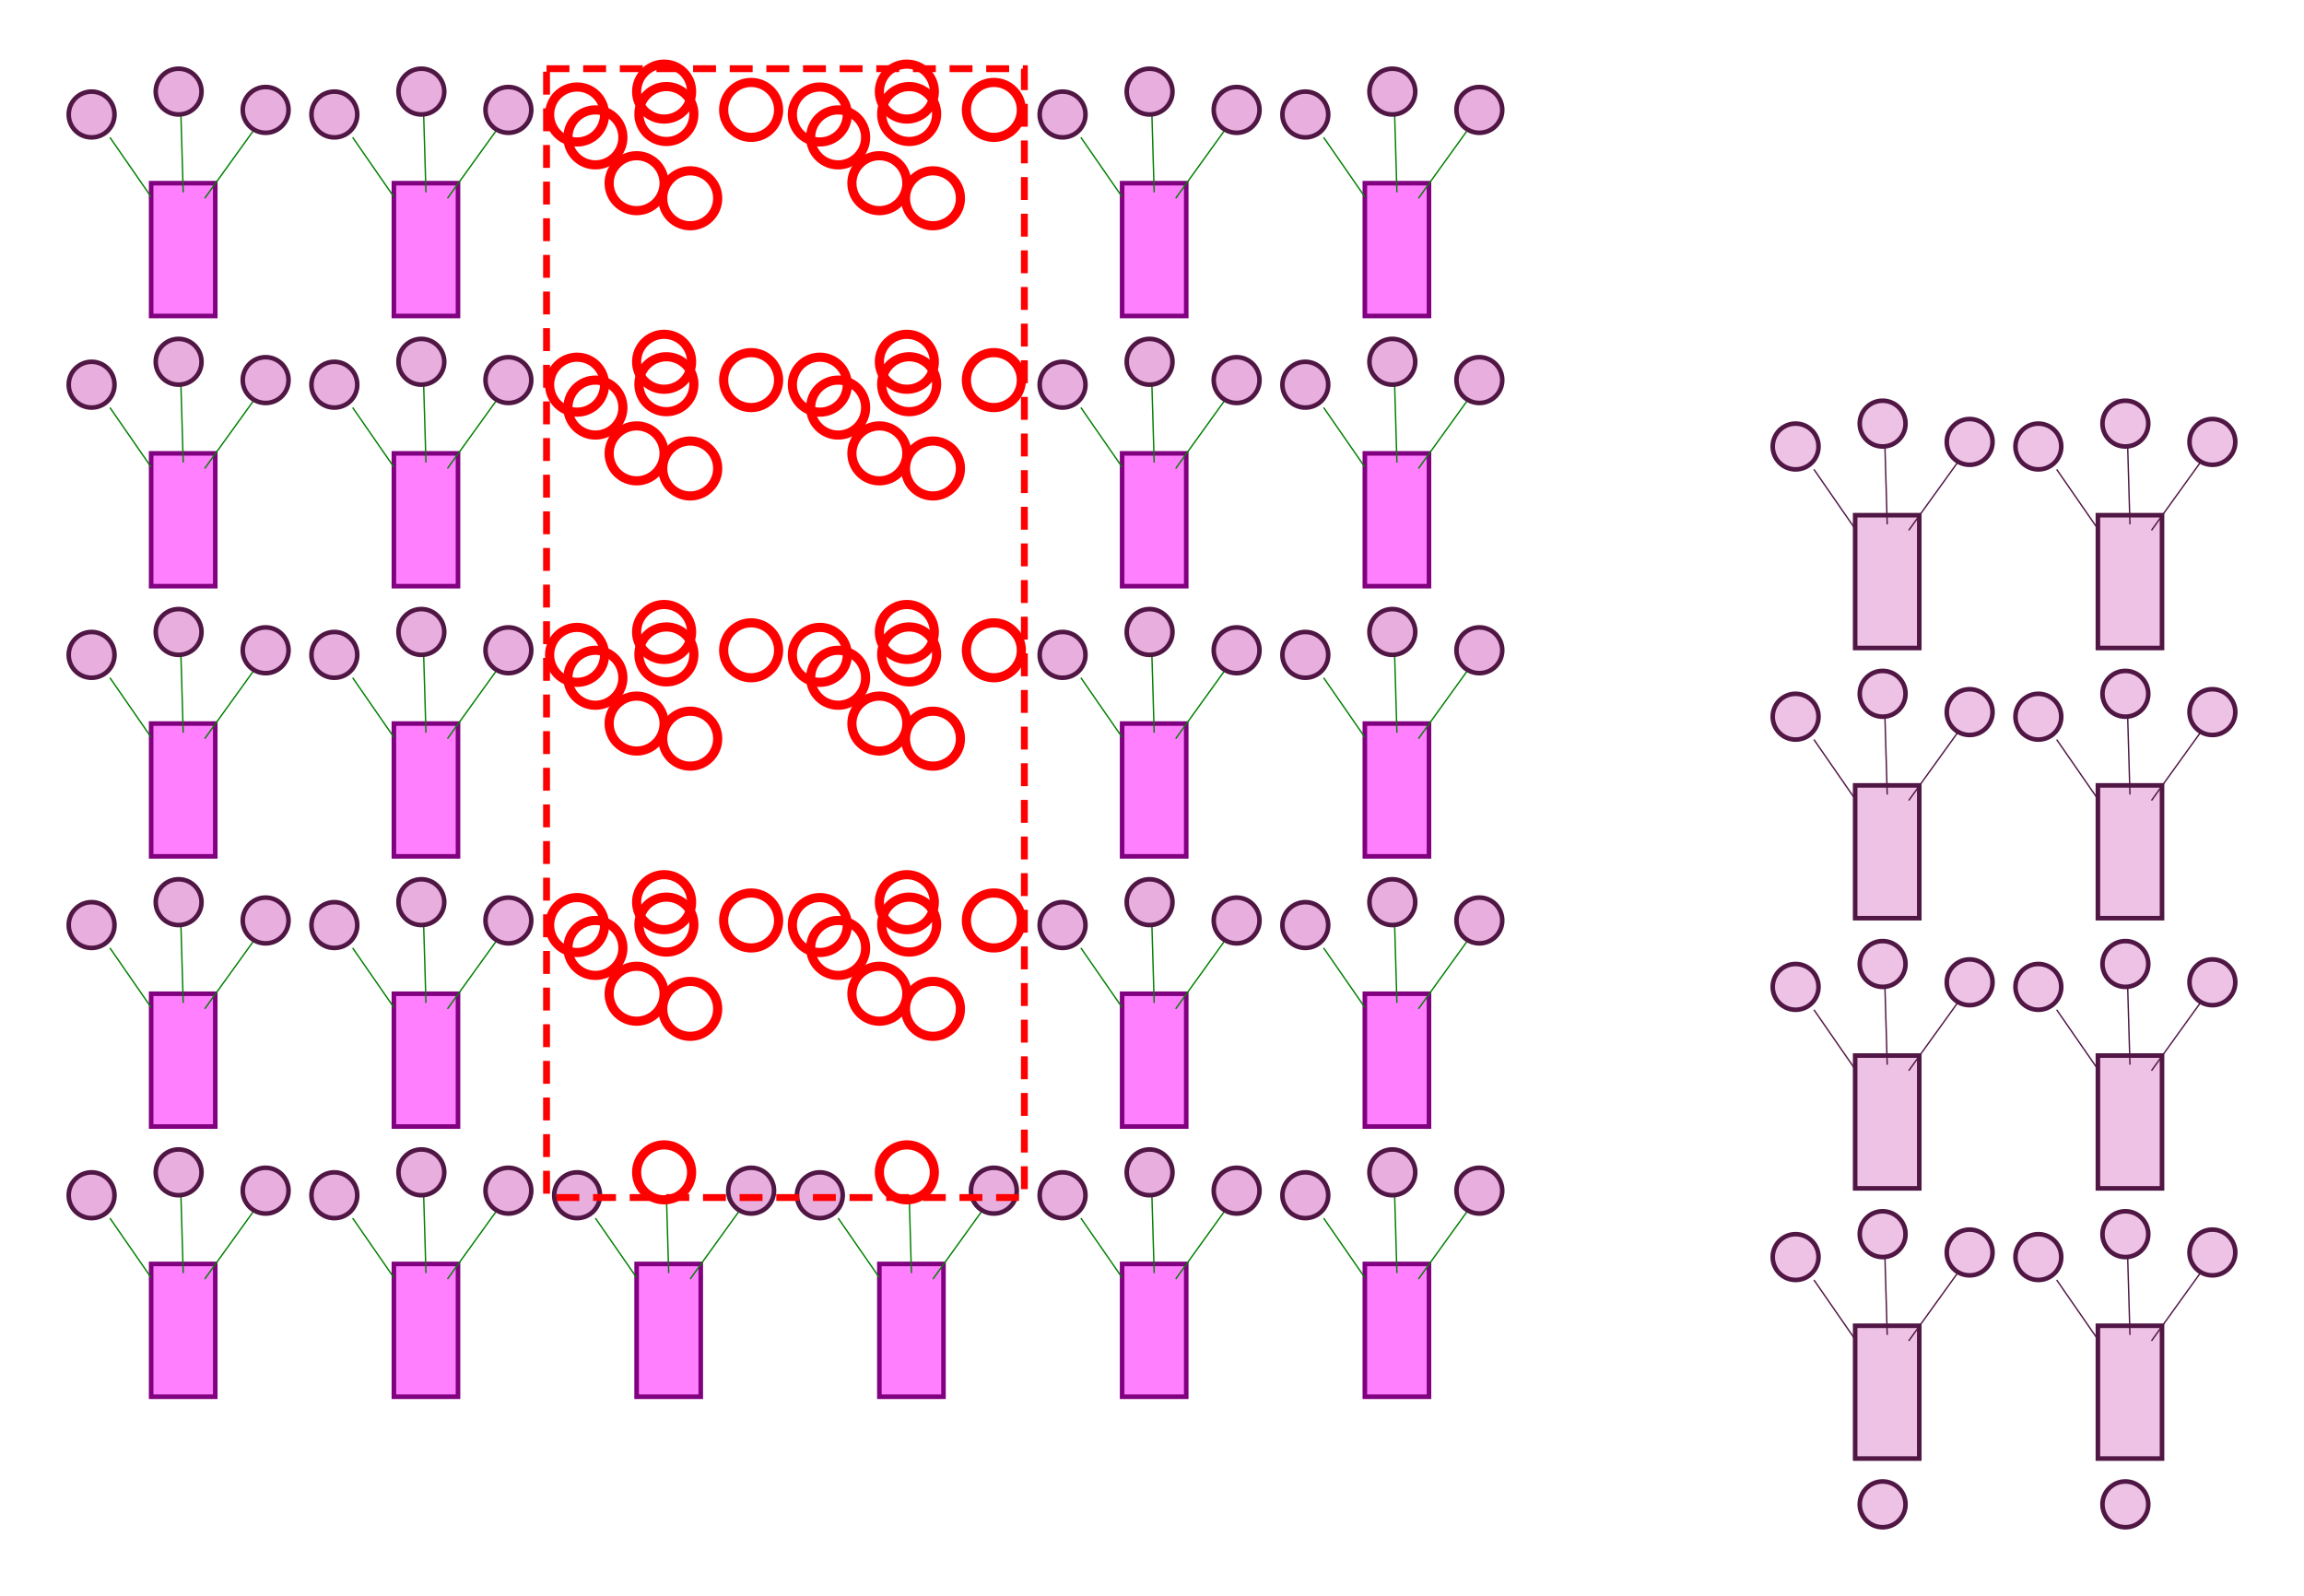
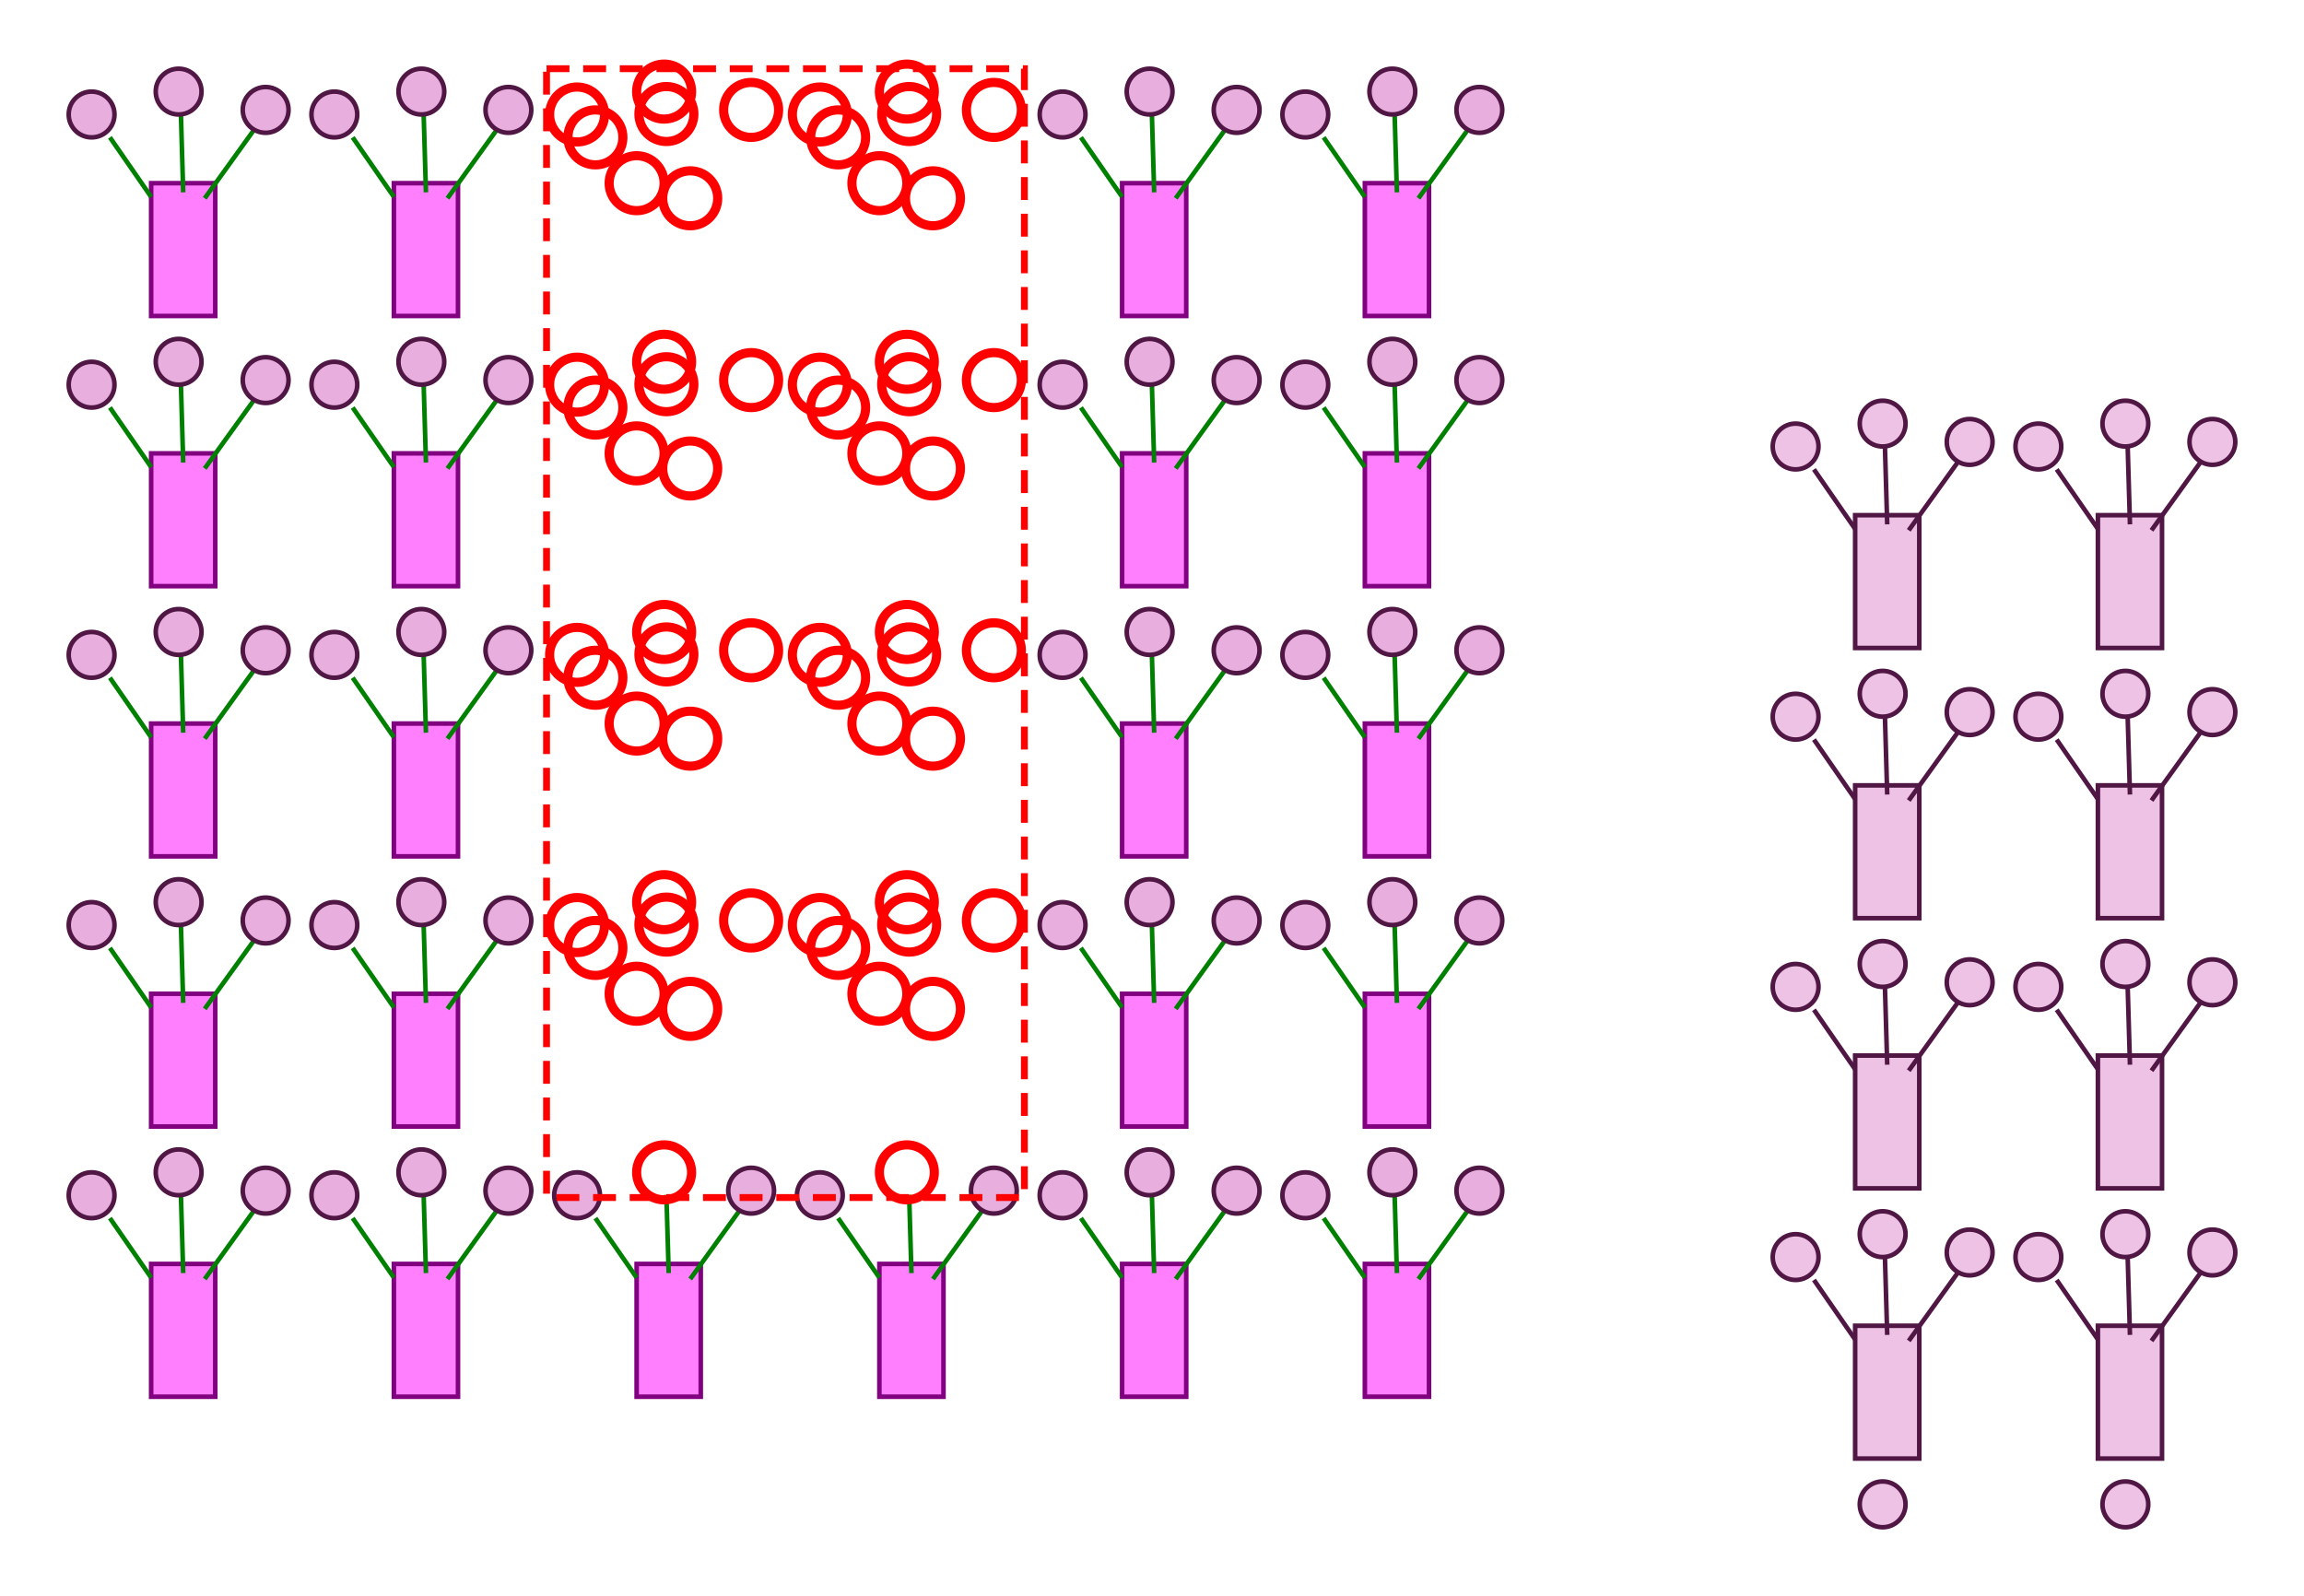
<svg xmlns="http://www.w3.org/2000/svg" width="503.05" height="348.5" viewBox="-15 -15 503.05 348.5">
  <g id="fig">
    <rect id="10" x="18" y="25" width="14" height="29" fill="#FF00FF" stroke="#800080" fill-opacity="0.5" stroke-width="1.0px" />
-     <line id="11" x1="9" y1="15" x2="18" y2="28" stroke="#008000" stroke-width="0.3" stroke-opacity="1" />
-     <line id="12" x1="24.5" y1="9.9" x2="25" y2="27" stroke="#008000" stroke-width="0.3" stroke-opacity="1" />
-     <line id="13" x1="40.5" y1="13.3" x2="29.7" y2="28.3" stroke="#008000" stroke-width="0.3" stroke-opacity="1" />
+     <line id="11" x1="9" y1="15" x2="18" y2="28" stroke="#008000" stroke-width="1" stroke-opacity="1" />
+     <line id="12" x1="24.5" y1="9.9" x2="25" y2="27" stroke="#008000" stroke-width="1" stroke-opacity="1" />
+     <line id="13" x1="40.5" y1="13.3" x2="29.7" y2="28.3" stroke="#008000" stroke-width="1" stroke-opacity="1" />
    <circle id="14" r="5.000" cx="5" cy="10" fill="#d35fbc" stroke="#501644" fill-opacity="0.5" stroke-width="1.0px" />
    <circle id="15" r="5.000" cx="24" cy="5" fill="#d35fbc" stroke="#501644" fill-opacity="0.5" stroke-width="1.0px" />
    <circle id="16" r="5.000" cx="43" cy="9" fill="#d35fbc" stroke="#501644" fill-opacity="0.5" stroke-width="1.0px" />
    <rect id="18" x="71" y="25" width="14" height="29" fill="#FF00FF" stroke="#800080" fill-opacity="0.5" stroke-width="1.0px" />
-     <line id="19" x1="62" y1="15" x2="71" y2="28" stroke="#008000" stroke-width="0.3" stroke-opacity="1" />
-     <line id="20" x1="77.5" y1="9.9" x2="78" y2="27" stroke="#008000" stroke-width="0.3" stroke-opacity="1" />
-     <line id="21" x1="93.5" y1="13.3" x2="82.7" y2="28.3" stroke="#008000" stroke-width="0.3" stroke-opacity="1" />
+     <line id="19" x1="62" y1="15" x2="71" y2="28" stroke="#008000" stroke-width="1" stroke-opacity="1" />
+     <line id="20" x1="77.5" y1="9.9" x2="78" y2="27" stroke="#008000" stroke-width="1" stroke-opacity="1" />
+     <line id="21" x1="93.5" y1="13.3" x2="82.7" y2="28.3" stroke="#008000" stroke-width="1" stroke-opacity="1" />
    <circle id="22" r="5.000" cx="58" cy="10" fill="#d35fbc" stroke="#501644" fill-opacity="0.5" stroke-width="1.0px" />
    <circle id="23" r="5.000" cx="77" cy="5" fill="#d35fbc" stroke="#501644" fill-opacity="0.5" stroke-width="1.0px" />
    <circle id="24" r="5.000" cx="96" cy="9" fill="#d35fbc" stroke="#501644" fill-opacity="0.5" stroke-width="1.0px" />
    <rect id="26" x="390.05" y="97.5" width="14" height="29" fill="#de87cd" stroke="#501644" fill-opacity="0.5" stroke-width="1.0px" />
-     <line id="27" x1="381.05" y1="87.5" x2="390.05" y2="100.5" stroke="#501644" stroke-width="0.3" stroke-opacity="1" />
-     <line id="28" x1="396.55" y1="82.4" x2="397.05" y2="99.5" stroke="#501644" stroke-width="0.3" stroke-opacity="1" />
-     <line id="29" x1="412.55" y1="85.8" x2="401.75" y2="100.8" stroke="#501644" stroke-width="0.3" stroke-opacity="1" />
+     <line id="27" x1="381.05" y1="87.5" x2="390.05" y2="100.5" stroke="#501644" stroke-width="1" stroke-opacity="1" />
+     <line id="28" x1="396.55" y1="82.4" x2="397.05" y2="99.5" stroke="#501644" stroke-width="1" stroke-opacity="1" />
+     <line id="29" x1="412.55" y1="85.8" x2="401.75" y2="100.8" stroke="#501644" stroke-width="1" stroke-opacity="1" />
    <circle id="30" r="5.000" cx="377.05" cy="82.5" fill="#de87cd" stroke="#501644" fill-opacity="0.5" stroke-width="1.0px" />
    <circle id="31" r="5.000" cx="396.05" cy="77.5" fill="#de87cd" stroke="#501644" fill-opacity="0.5" stroke-width="1.0px" />
    <circle id="32" r="5.000" cx="415.05" cy="81.5" fill="#de87cd" stroke="#501644" fill-opacity="0.5" stroke-width="1.0px" />
    <rect id="34" x="443.05" y="97.5" width="14" height="29" fill="#de87cd" stroke="#501644" fill-opacity="0.5" stroke-width="1.0px" />
-     <line id="35" x1="434.05" y1="87.5" x2="443.05" y2="100.5" stroke="#501644" stroke-width="0.3" stroke-opacity="1" />
-     <line id="36" x1="449.55" y1="82.4" x2="450.05" y2="99.5" stroke="#501644" stroke-width="0.3" stroke-opacity="1" />
-     <line id="37" x1="465.55" y1="85.8" x2="454.75" y2="100.8" stroke="#501644" stroke-width="0.3" stroke-opacity="1" />
+     <line id="35" x1="434.05" y1="87.5" x2="443.05" y2="100.5" stroke="#501644" stroke-width="1" stroke-opacity="1" />
+     <line id="36" x1="449.55" y1="82.4" x2="450.05" y2="99.5" stroke="#501644" stroke-width="1" stroke-opacity="1" />
+     <line id="37" x1="465.55" y1="85.8" x2="454.75" y2="100.8" stroke="#501644" stroke-width="1" stroke-opacity="1" />
    <circle id="38" r="5.000" cx="430.05" cy="82.5" fill="#de87cd" stroke="#501644" fill-opacity="0.5" stroke-width="1.0px" />
    <circle id="39" r="5.000" cx="449.05" cy="77.5" fill="#de87cd" stroke="#501644" fill-opacity="0.5" stroke-width="1.0px" />
    <circle id="40" r="5.000" cx="468.05" cy="81.5" fill="#de87cd" stroke="#501644" fill-opacity="0.5" stroke-width="1.0px" />
    <rect id="42" x="230" y="25" width="14" height="29" fill="#FF00FF" stroke="#800080" fill-opacity="0.5" stroke-width="1.0px" />
-     <line id="43" x1="221" y1="15" x2="230" y2="28" stroke="#008000" stroke-width="0.3" stroke-opacity="1" />
-     <line id="44" x1="236.5" y1="9.9" x2="237" y2="27" stroke="#008000" stroke-width="0.3" stroke-opacity="1" />
-     <line id="45" x1="252.5" y1="13.3" x2="241.7" y2="28.3" stroke="#008000" stroke-width="0.3" stroke-opacity="1" />
+     <line id="43" x1="221" y1="15" x2="230" y2="28" stroke="#008000" stroke-width="1" stroke-opacity="1" />
+     <line id="44" x1="236.5" y1="9.9" x2="237" y2="27" stroke="#008000" stroke-width="1" stroke-opacity="1" />
+     <line id="45" x1="252.5" y1="13.3" x2="241.7" y2="28.3" stroke="#008000" stroke-width="1" stroke-opacity="1" />
    <circle id="46" r="5.000" cx="217" cy="10" fill="#d35fbc" stroke="#501644" fill-opacity="0.5" stroke-width="1.0px" />
    <circle id="47" r="5.000" cx="236" cy="5" fill="#d35fbc" stroke="#501644" fill-opacity="0.5" stroke-width="1.0px" />
    <circle id="48" r="5.000" cx="255" cy="9" fill="#d35fbc" stroke="#501644" fill-opacity="0.5" stroke-width="1.0px" />
    <rect id="50" x="283" y="25" width="14" height="29" fill="#FF00FF" stroke="#800080" fill-opacity="0.5" stroke-width="1.0px" />
-     <line id="51" x1="274" y1="15" x2="283" y2="28" stroke="#008000" stroke-width="0.3" stroke-opacity="1" />
-     <line id="52" x1="289.5" y1="9.9" x2="290" y2="27" stroke="#008000" stroke-width="0.3" stroke-opacity="1" />
-     <line id="53" x1="305.5" y1="13.3" x2="294.7" y2="28.3" stroke="#008000" stroke-width="0.3" stroke-opacity="1" />
+     <line id="51" x1="274" y1="15" x2="283" y2="28" stroke="#008000" stroke-width="1" stroke-opacity="1" />
+     <line id="52" x1="289.5" y1="9.9" x2="290" y2="27" stroke="#008000" stroke-width="1" stroke-opacity="1" />
+     <line id="53" x1="305.5" y1="13.3" x2="294.7" y2="28.3" stroke="#008000" stroke-width="1" stroke-opacity="1" />
    <circle id="54" r="5.000" cx="270" cy="10" fill="#d35fbc" stroke="#501644" fill-opacity="0.5" stroke-width="1.0px" />
    <circle id="55" r="5.000" cx="289" cy="5" fill="#d35fbc" stroke="#501644" fill-opacity="0.5" stroke-width="1.0px" />
    <circle id="56" r="5.000" cx="308" cy="9" fill="#d35fbc" stroke="#501644" fill-opacity="0.5" stroke-width="1.0px" />
    <rect id="58" x="18" y="84" width="14" height="29" fill="#FF00FF" stroke="#800080" fill-opacity="0.5" stroke-width="1.0px" />
-     <line id="59" x1="9" y1="74" x2="18" y2="87" stroke="#008000" stroke-width="0.3" stroke-opacity="1" />
-     <line id="60" x1="24.5" y1="68.9" x2="25" y2="86" stroke="#008000" stroke-width="0.3" stroke-opacity="1" />
-     <line id="61" x1="40.5" y1="72.3" x2="29.7" y2="87.3" stroke="#008000" stroke-width="0.3" stroke-opacity="1" />
+     <line id="59" x1="9" y1="74" x2="18" y2="87" stroke="#008000" stroke-width="1" stroke-opacity="1" />
+     <line id="60" x1="24.5" y1="68.9" x2="25" y2="86" stroke="#008000" stroke-width="1" stroke-opacity="1" />
+     <line id="61" x1="40.5" y1="72.3" x2="29.7" y2="87.3" stroke="#008000" stroke-width="1" stroke-opacity="1" />
    <circle id="62" r="5.000" cx="5" cy="69" fill="#d35fbc" stroke="#501644" fill-opacity="0.5" stroke-width="1.0px" />
    <circle id="63" r="5.000" cx="24" cy="64" fill="#d35fbc" stroke="#501644" fill-opacity="0.5" stroke-width="1.0px" />
    <circle id="64" r="5.000" cx="43" cy="68" fill="#d35fbc" stroke="#501644" fill-opacity="0.5" stroke-width="1.0px" />
    <rect id="66" x="71" y="84" width="14" height="29" fill="#FF00FF" stroke="#800080" fill-opacity="0.5" stroke-width="1.0px" />
-     <line id="67" x1="62" y1="74" x2="71" y2="87" stroke="#008000" stroke-width="0.3" stroke-opacity="1" />
-     <line id="68" x1="77.5" y1="68.9" x2="78" y2="86" stroke="#008000" stroke-width="0.3" stroke-opacity="1" />
-     <line id="69" x1="93.5" y1="72.3" x2="82.7" y2="87.3" stroke="#008000" stroke-width="0.3" stroke-opacity="1" />
+     <line id="67" x1="62" y1="74" x2="71" y2="87" stroke="#008000" stroke-width="1" stroke-opacity="1" />
+     <line id="68" x1="77.5" y1="68.9" x2="78" y2="86" stroke="#008000" stroke-width="1" stroke-opacity="1" />
+     <line id="69" x1="93.5" y1="72.3" x2="82.7" y2="87.3" stroke="#008000" stroke-width="1" stroke-opacity="1" />
    <circle id="70" r="5.000" cx="58" cy="69" fill="#d35fbc" stroke="#501644" fill-opacity="0.5" stroke-width="1.0px" />
    <circle id="71" r="5.000" cx="77" cy="64" fill="#d35fbc" stroke="#501644" fill-opacity="0.5" stroke-width="1.0px" />
    <circle id="72" r="5.000" cx="96" cy="68" fill="#d35fbc" stroke="#501644" fill-opacity="0.5" stroke-width="1.0px" />
    <rect id="74" x="390.05" y="156.5" width="14" height="29" fill="#de87cd" stroke="#501644" fill-opacity="0.5" stroke-width="1.0px" />
-     <line id="75" x1="381.05" y1="146.5" x2="390.05" y2="159.5" stroke="#501644" stroke-width="0.3" stroke-opacity="1" />
-     <line id="76" x1="396.55" y1="141.4" x2="397.05" y2="158.5" stroke="#501644" stroke-width="0.3" stroke-opacity="1" />
-     <line id="77" x1="412.55" y1="144.8" x2="401.75" y2="159.8" stroke="#501644" stroke-width="0.3" stroke-opacity="1" />
+     <line id="75" x1="381.05" y1="146.5" x2="390.05" y2="159.5" stroke="#501644" stroke-width="1" stroke-opacity="1" />
+     <line id="76" x1="396.55" y1="141.4" x2="397.05" y2="158.5" stroke="#501644" stroke-width="1" stroke-opacity="1" />
+     <line id="77" x1="412.55" y1="144.8" x2="401.75" y2="159.8" stroke="#501644" stroke-width="1" stroke-opacity="1" />
    <circle id="78" r="5.000" cx="377.05" cy="141.5" fill="#de87cd" stroke="#501644" fill-opacity="0.5" stroke-width="1.0px" />
    <circle id="79" r="5.000" cx="396.05" cy="136.5" fill="#de87cd" stroke="#501644" fill-opacity="0.5" stroke-width="1.0px" />
    <circle id="80" r="5.000" cx="415.05" cy="140.5" fill="#de87cd" stroke="#501644" fill-opacity="0.5" stroke-width="1.0px" />
    <rect id="82" x="443.05" y="156.5" width="14" height="29" fill="#de87cd" stroke="#501644" fill-opacity="0.5" stroke-width="1.0px" />
-     <line id="83" x1="434.05" y1="146.5" x2="443.05" y2="159.5" stroke="#501644" stroke-width="0.3" stroke-opacity="1" />
-     <line id="84" x1="449.55" y1="141.4" x2="450.05" y2="158.5" stroke="#501644" stroke-width="0.3" stroke-opacity="1" />
-     <line id="85" x1="465.55" y1="144.8" x2="454.75" y2="159.8" stroke="#501644" stroke-width="0.3" stroke-opacity="1" />
+     <line id="83" x1="434.05" y1="146.5" x2="443.05" y2="159.5" stroke="#501644" stroke-width="1" stroke-opacity="1" />
+     <line id="84" x1="449.55" y1="141.4" x2="450.05" y2="158.5" stroke="#501644" stroke-width="1" stroke-opacity="1" />
+     <line id="85" x1="465.55" y1="144.8" x2="454.75" y2="159.8" stroke="#501644" stroke-width="1" stroke-opacity="1" />
    <circle id="86" r="5.000" cx="430.05" cy="141.5" fill="#de87cd" stroke="#501644" fill-opacity="0.5" stroke-width="1.0px" />
    <circle id="87" r="5.000" cx="449.05" cy="136.5" fill="#de87cd" stroke="#501644" fill-opacity="0.5" stroke-width="1.0px" />
    <circle id="88" r="5.000" cx="468.05" cy="140.5" fill="#de87cd" stroke="#501644" fill-opacity="0.5" stroke-width="1.0px" />
    <rect id="90" x="230" y="84" width="14" height="29" fill="#FF00FF" stroke="#800080" fill-opacity="0.5" stroke-width="1.0px" />
-     <line id="91" x1="221" y1="74" x2="230" y2="87" stroke="#008000" stroke-width="0.3" stroke-opacity="1" />
-     <line id="92" x1="236.5" y1="68.9" x2="237" y2="86" stroke="#008000" stroke-width="0.3" stroke-opacity="1" />
-     <line id="93" x1="252.5" y1="72.3" x2="241.7" y2="87.3" stroke="#008000" stroke-width="0.3" stroke-opacity="1" />
+     <line id="91" x1="221" y1="74" x2="230" y2="87" stroke="#008000" stroke-width="1" stroke-opacity="1" />
+     <line id="92" x1="236.5" y1="68.9" x2="237" y2="86" stroke="#008000" stroke-width="1" stroke-opacity="1" />
+     <line id="93" x1="252.5" y1="72.3" x2="241.7" y2="87.3" stroke="#008000" stroke-width="1" stroke-opacity="1" />
    <circle id="94" r="5.000" cx="217" cy="69" fill="#d35fbc" stroke="#501644" fill-opacity="0.5" stroke-width="1.0px" />
    <circle id="95" r="5.000" cx="236" cy="64" fill="#d35fbc" stroke="#501644" fill-opacity="0.5" stroke-width="1.0px" />
    <circle id="96" r="5.000" cx="255" cy="68" fill="#d35fbc" stroke="#501644" fill-opacity="0.5" stroke-width="1.0px" />
    <rect id="98" x="283" y="84" width="14" height="29" fill="#FF00FF" stroke="#800080" fill-opacity="0.5" stroke-width="1.0px" />
-     <line id="99" x1="274" y1="74" x2="283" y2="87" stroke="#008000" stroke-width="0.3" stroke-opacity="1" />
-     <line id="100" x1="289.5" y1="68.9" x2="290" y2="86" stroke="#008000" stroke-width="0.3" stroke-opacity="1" />
-     <line id="101" x1="305.5" y1="72.3" x2="294.7" y2="87.3" stroke="#008000" stroke-width="0.3" stroke-opacity="1" />
+     <line id="99" x1="274" y1="74" x2="283" y2="87" stroke="#008000" stroke-width="1" stroke-opacity="1" />
+     <line id="100" x1="289.5" y1="68.9" x2="290" y2="86" stroke="#008000" stroke-width="1" stroke-opacity="1" />
+     <line id="101" x1="305.5" y1="72.3" x2="294.7" y2="87.3" stroke="#008000" stroke-width="1" stroke-opacity="1" />
    <circle id="102" r="5.000" cx="270" cy="69" fill="#d35fbc" stroke="#501644" fill-opacity="0.5" stroke-width="1.0px" />
    <circle id="103" r="5.000" cx="289" cy="64" fill="#d35fbc" stroke="#501644" fill-opacity="0.5" stroke-width="1.0px" />
    <circle id="104" r="5.000" cx="308" cy="68" fill="#d35fbc" stroke="#501644" fill-opacity="0.5" stroke-width="1.0px" />
    <rect id="106" x="18" y="143" width="14" height="29" fill="#FF00FF" stroke="#800080" fill-opacity="0.5" stroke-width="1.0px" />
-     <line id="107" x1="9" y1="133" x2="18" y2="146" stroke="#008000" stroke-width="0.3" stroke-opacity="1" />
-     <line id="108" x1="24.5" y1="127.9" x2="25" y2="145" stroke="#008000" stroke-width="0.3" stroke-opacity="1" />
-     <line id="109" x1="40.5" y1="131.3" x2="29.7" y2="146.3" stroke="#008000" stroke-width="0.3" stroke-opacity="1" />
+     <line id="107" x1="9" y1="133" x2="18" y2="146" stroke="#008000" stroke-width="1" stroke-opacity="1" />
+     <line id="108" x1="24.5" y1="127.9" x2="25" y2="145" stroke="#008000" stroke-width="1" stroke-opacity="1" />
+     <line id="109" x1="40.5" y1="131.3" x2="29.7" y2="146.3" stroke="#008000" stroke-width="1" stroke-opacity="1" />
    <circle id="110" r="5.000" cx="5" cy="128" fill="#d35fbc" stroke="#501644" fill-opacity="0.5" stroke-width="1.0px" />
    <circle id="111" r="5.000" cx="24" cy="123" fill="#d35fbc" stroke="#501644" fill-opacity="0.5" stroke-width="1.0px" />
    <circle id="112" r="5.000" cx="43" cy="127" fill="#d35fbc" stroke="#501644" fill-opacity="0.5" stroke-width="1.0px" />
    <rect id="114" x="71" y="143" width="14" height="29" fill="#FF00FF" stroke="#800080" fill-opacity="0.5" stroke-width="1.0px" />
-     <line id="115" x1="62" y1="133" x2="71" y2="146" stroke="#008000" stroke-width="0.3" stroke-opacity="1" />
-     <line id="116" x1="77.5" y1="127.9" x2="78" y2="145" stroke="#008000" stroke-width="0.3" stroke-opacity="1" />
-     <line id="117" x1="93.5" y1="131.3" x2="82.7" y2="146.3" stroke="#008000" stroke-width="0.3" stroke-opacity="1" />
+     <line id="115" x1="62" y1="133" x2="71" y2="146" stroke="#008000" stroke-width="1" stroke-opacity="1" />
+     <line id="116" x1="77.5" y1="127.9" x2="78" y2="145" stroke="#008000" stroke-width="1" stroke-opacity="1" />
+     <line id="117" x1="93.5" y1="131.3" x2="82.7" y2="146.3" stroke="#008000" stroke-width="1" stroke-opacity="1" />
    <circle id="118" r="5.000" cx="58" cy="128" fill="#d35fbc" stroke="#501644" fill-opacity="0.5" stroke-width="1.0px" />
    <circle id="119" r="5.000" cx="77" cy="123" fill="#d35fbc" stroke="#501644" fill-opacity="0.5" stroke-width="1.0px" />
    <circle id="120" r="5.000" cx="96" cy="127" fill="#d35fbc" stroke="#501644" fill-opacity="0.5" stroke-width="1.0px" />
    <rect id="122" x="390.05" y="215.5" width="14" height="29" fill="#de87cd" stroke="#501644" fill-opacity="0.5" stroke-width="1.0px" />
-     <line id="123" x1="381.05" y1="205.5" x2="390.05" y2="218.5" stroke="#501644" stroke-width="0.3" stroke-opacity="1" />
-     <line id="124" x1="396.55" y1="200.4" x2="397.05" y2="217.5" stroke="#501644" stroke-width="0.3" stroke-opacity="1" />
-     <line id="125" x1="412.55" y1="203.8" x2="401.75" y2="218.8" stroke="#501644" stroke-width="0.3" stroke-opacity="1" />
+     <line id="123" x1="381.05" y1="205.5" x2="390.05" y2="218.5" stroke="#501644" stroke-width="1" stroke-opacity="1" />
+     <line id="124" x1="396.55" y1="200.4" x2="397.05" y2="217.5" stroke="#501644" stroke-width="1" stroke-opacity="1" />
+     <line id="125" x1="412.55" y1="203.8" x2="401.75" y2="218.8" stroke="#501644" stroke-width="1" stroke-opacity="1" />
    <circle id="126" r="5.000" cx="377.05" cy="200.5" fill="#de87cd" stroke="#501644" fill-opacity="0.5" stroke-width="1.0px" />
    <circle id="127" r="5.000" cx="396.05" cy="195.5" fill="#de87cd" stroke="#501644" fill-opacity="0.5" stroke-width="1.0px" />
    <circle id="128" r="5.000" cx="415.05" cy="199.5" fill="#de87cd" stroke="#501644" fill-opacity="0.5" stroke-width="1.0px" />
    <rect id="130" x="443.05" y="215.5" width="14" height="29" fill="#de87cd" stroke="#501644" fill-opacity="0.5" stroke-width="1.0px" />
-     <line id="131" x1="434.05" y1="205.5" x2="443.05" y2="218.5" stroke="#501644" stroke-width="0.3" stroke-opacity="1" />
-     <line id="132" x1="449.55" y1="200.4" x2="450.05" y2="217.5" stroke="#501644" stroke-width="0.3" stroke-opacity="1" />
-     <line id="133" x1="465.55" y1="203.8" x2="454.75" y2="218.8" stroke="#501644" stroke-width="0.3" stroke-opacity="1" />
+     <line id="131" x1="434.05" y1="205.5" x2="443.05" y2="218.5" stroke="#501644" stroke-width="1" stroke-opacity="1" />
+     <line id="132" x1="449.55" y1="200.4" x2="450.05" y2="217.5" stroke="#501644" stroke-width="1" stroke-opacity="1" />
+     <line id="133" x1="465.55" y1="203.8" x2="454.75" y2="218.8" stroke="#501644" stroke-width="1" stroke-opacity="1" />
    <circle id="134" r="5.000" cx="430.05" cy="200.5" fill="#de87cd" stroke="#501644" fill-opacity="0.5" stroke-width="1.0px" />
    <circle id="135" r="5.000" cx="449.05" cy="195.5" fill="#de87cd" stroke="#501644" fill-opacity="0.5" stroke-width="1.0px" />
    <circle id="136" r="5.000" cx="468.05" cy="199.5" fill="#de87cd" stroke="#501644" fill-opacity="0.5" stroke-width="1.0px" />
    <rect id="138" x="230" y="143" width="14" height="29" fill="#FF00FF" stroke="#800080" fill-opacity="0.5" stroke-width="1.0px" />
-     <line id="139" x1="221" y1="133" x2="230" y2="146" stroke="#008000" stroke-width="0.3" stroke-opacity="1" />
-     <line id="140" x1="236.5" y1="127.9" x2="237" y2="145" stroke="#008000" stroke-width="0.3" stroke-opacity="1" />
-     <line id="141" x1="252.5" y1="131.3" x2="241.7" y2="146.3" stroke="#008000" stroke-width="0.3" stroke-opacity="1" />
+     <line id="139" x1="221" y1="133" x2="230" y2="146" stroke="#008000" stroke-width="1" stroke-opacity="1" />
+     <line id="140" x1="236.5" y1="127.9" x2="237" y2="145" stroke="#008000" stroke-width="1" stroke-opacity="1" />
+     <line id="141" x1="252.5" y1="131.3" x2="241.7" y2="146.3" stroke="#008000" stroke-width="1" stroke-opacity="1" />
    <circle id="142" r="5.000" cx="217" cy="128" fill="#d35fbc" stroke="#501644" fill-opacity="0.5" stroke-width="1.0px" />
    <circle id="143" r="5.000" cx="236" cy="123" fill="#d35fbc" stroke="#501644" fill-opacity="0.5" stroke-width="1.0px" />
    <circle id="144" r="5.000" cx="255" cy="127" fill="#d35fbc" stroke="#501644" fill-opacity="0.5" stroke-width="1.0px" />
    <rect id="146" x="283" y="143" width="14" height="29" fill="#FF00FF" stroke="#800080" fill-opacity="0.5" stroke-width="1.0px" />
-     <line id="147" x1="274" y1="133" x2="283" y2="146" stroke="#008000" stroke-width="0.3" stroke-opacity="1" />
-     <line id="148" x1="289.5" y1="127.9" x2="290" y2="145" stroke="#008000" stroke-width="0.3" stroke-opacity="1" />
-     <line id="149" x1="305.5" y1="131.3" x2="294.7" y2="146.3" stroke="#008000" stroke-width="0.3" stroke-opacity="1" />
+     <line id="147" x1="274" y1="133" x2="283" y2="146" stroke="#008000" stroke-width="1" stroke-opacity="1" />
+     <line id="148" x1="289.5" y1="127.9" x2="290" y2="145" stroke="#008000" stroke-width="1" stroke-opacity="1" />
+     <line id="149" x1="305.5" y1="131.3" x2="294.7" y2="146.3" stroke="#008000" stroke-width="1" stroke-opacity="1" />
    <circle id="150" r="5.000" cx="270" cy="128" fill="#d35fbc" stroke="#501644" fill-opacity="0.5" stroke-width="1.0px" />
    <circle id="151" r="5.000" cx="289" cy="123" fill="#d35fbc" stroke="#501644" fill-opacity="0.5" stroke-width="1.0px" />
    <circle id="152" r="5.000" cx="308" cy="127" fill="#d35fbc" stroke="#501644" fill-opacity="0.5" stroke-width="1.0px" />
    <rect id="154" x="18" y="202" width="14" height="29" fill="#FF00FF" stroke="#800080" fill-opacity="0.5" stroke-width="1.0px" />
-     <line id="155" x1="9" y1="192" x2="18" y2="205" stroke="#008000" stroke-width="0.3" stroke-opacity="1" />
-     <line id="156" x1="24.5" y1="186.9" x2="25" y2="204" stroke="#008000" stroke-width="0.3" stroke-opacity="1" />
-     <line id="157" x1="40.5" y1="190.3" x2="29.7" y2="205.3" stroke="#008000" stroke-width="0.3" stroke-opacity="1" />
+     <line id="155" x1="9" y1="192" x2="18" y2="205" stroke="#008000" stroke-width="1" stroke-opacity="1" />
+     <line id="156" x1="24.5" y1="186.9" x2="25" y2="204" stroke="#008000" stroke-width="1" stroke-opacity="1" />
+     <line id="157" x1="40.5" y1="190.3" x2="29.7" y2="205.3" stroke="#008000" stroke-width="1" stroke-opacity="1" />
    <circle id="158" r="5.000" cx="5" cy="187" fill="#d35fbc" stroke="#501644" fill-opacity="0.5" stroke-width="1.0px" />
    <circle id="159" r="5.000" cx="24" cy="182" fill="#d35fbc" stroke="#501644" fill-opacity="0.5" stroke-width="1.0px" />
    <circle id="160" r="5.000" cx="43" cy="186" fill="#d35fbc" stroke="#501644" fill-opacity="0.5" stroke-width="1.0px" />
    <rect id="162" x="71" y="202" width="14" height="29" fill="#FF00FF" stroke="#800080" fill-opacity="0.5" stroke-width="1.0px" />
-     <line id="163" x1="62" y1="192" x2="71" y2="205" stroke="#008000" stroke-width="0.3" stroke-opacity="1" />
-     <line id="164" x1="77.5" y1="186.9" x2="78" y2="204" stroke="#008000" stroke-width="0.3" stroke-opacity="1" />
-     <line id="165" x1="93.5" y1="190.3" x2="82.7" y2="205.3" stroke="#008000" stroke-width="0.3" stroke-opacity="1" />
+     <line id="163" x1="62" y1="192" x2="71" y2="205" stroke="#008000" stroke-width="1" stroke-opacity="1" />
+     <line id="164" x1="77.5" y1="186.9" x2="78" y2="204" stroke="#008000" stroke-width="1" stroke-opacity="1" />
+     <line id="165" x1="93.5" y1="190.3" x2="82.7" y2="205.3" stroke="#008000" stroke-width="1" stroke-opacity="1" />
    <circle id="166" r="5.000" cx="58" cy="187" fill="#d35fbc" stroke="#501644" fill-opacity="0.5" stroke-width="1.0px" />
    <circle id="167" r="5.000" cx="77" cy="182" fill="#d35fbc" stroke="#501644" fill-opacity="0.5" stroke-width="1.0px" />
    <circle id="168" r="5.000" cx="96" cy="186" fill="#d35fbc" stroke="#501644" fill-opacity="0.5" stroke-width="1.0px" />
    <rect id="170" x="390.05" y="274.5" width="14" height="29" fill="#de87cd" stroke="#501644" fill-opacity="0.5" stroke-width="1.0px" />
-     <line id="171" x1="381.05" y1="264.5" x2="390.05" y2="277.5" stroke="#501644" stroke-width="0.3" stroke-opacity="1" />
-     <line id="172" x1="396.55" y1="259.4" x2="397.05" y2="276.5" stroke="#501644" stroke-width="0.3" stroke-opacity="1" />
-     <line id="173" x1="412.55" y1="262.8" x2="401.75" y2="277.8" stroke="#501644" stroke-width="0.3" stroke-opacity="1" />
+     <line id="171" x1="381.05" y1="264.5" x2="390.05" y2="277.5" stroke="#501644" stroke-width="1" stroke-opacity="1" />
+     <line id="172" x1="396.55" y1="259.4" x2="397.05" y2="276.5" stroke="#501644" stroke-width="1" stroke-opacity="1" />
+     <line id="173" x1="412.55" y1="262.8" x2="401.75" y2="277.8" stroke="#501644" stroke-width="1" stroke-opacity="1" />
    <circle id="174" r="5.000" cx="377.05" cy="259.5" fill="#de87cd" stroke="#501644" fill-opacity="0.5" stroke-width="1.0px" />
    <circle id="175" r="5.000" cx="396.05" cy="254.5" fill="#de87cd" stroke="#501644" fill-opacity="0.5" stroke-width="1.0px" />
    <circle id="176" r="5.000" cx="415.05" cy="258.5" fill="#de87cd" stroke="#501644" fill-opacity="0.5" stroke-width="1.0px" />
    <rect id="178" x="443.05" y="274.5" width="14" height="29" fill="#de87cd" stroke="#501644" fill-opacity="0.5" stroke-width="1.0px" />
-     <line id="179" x1="434.05" y1="264.5" x2="443.05" y2="277.5" stroke="#501644" stroke-width="0.3" stroke-opacity="1" />
-     <line id="180" x1="449.55" y1="259.4" x2="450.05" y2="276.5" stroke="#501644" stroke-width="0.3" stroke-opacity="1" />
-     <line id="181" x1="465.55" y1="262.8" x2="454.75" y2="277.8" stroke="#501644" stroke-width="0.3" stroke-opacity="1" />
+     <line id="179" x1="434.05" y1="264.5" x2="443.05" y2="277.5" stroke="#501644" stroke-width="1" stroke-opacity="1" />
+     <line id="180" x1="449.55" y1="259.4" x2="450.05" y2="276.5" stroke="#501644" stroke-width="1" stroke-opacity="1" />
+     <line id="181" x1="465.55" y1="262.8" x2="454.75" y2="277.8" stroke="#501644" stroke-width="1" stroke-opacity="1" />
    <circle id="182" r="5.000" cx="430.05" cy="259.5" fill="#de87cd" stroke="#501644" fill-opacity="0.5" stroke-width="1.0px" />
    <circle id="183" r="5.000" cx="449.05" cy="254.5" fill="#de87cd" stroke="#501644" fill-opacity="0.5" stroke-width="1.0px" />
    <circle id="184" r="5.000" cx="468.05" cy="258.5" fill="#de87cd" stroke="#501644" fill-opacity="0.5" stroke-width="1.0px" />
    <rect id="186" x="230" y="202" width="14" height="29" fill="#FF00FF" stroke="#800080" fill-opacity="0.5" stroke-width="1.0px" />
-     <line id="187" x1="221" y1="192" x2="230" y2="205" stroke="#008000" stroke-width="0.3" stroke-opacity="1" />
-     <line id="188" x1="236.5" y1="186.9" x2="237" y2="204" stroke="#008000" stroke-width="0.3" stroke-opacity="1" />
-     <line id="189" x1="252.5" y1="190.3" x2="241.7" y2="205.3" stroke="#008000" stroke-width="0.3" stroke-opacity="1" />
+     <line id="187" x1="221" y1="192" x2="230" y2="205" stroke="#008000" stroke-width="1" stroke-opacity="1" />
+     <line id="188" x1="236.5" y1="186.9" x2="237" y2="204" stroke="#008000" stroke-width="1" stroke-opacity="1" />
+     <line id="189" x1="252.5" y1="190.3" x2="241.7" y2="205.3" stroke="#008000" stroke-width="1" stroke-opacity="1" />
    <circle id="190" r="5.000" cx="217" cy="187" fill="#d35fbc" stroke="#501644" fill-opacity="0.5" stroke-width="1.0px" />
    <circle id="191" r="5.000" cx="236" cy="182" fill="#d35fbc" stroke="#501644" fill-opacity="0.5" stroke-width="1.0px" />
    <circle id="192" r="5.000" cx="255" cy="186" fill="#d35fbc" stroke="#501644" fill-opacity="0.5" stroke-width="1.0px" />
    <rect id="194" x="283" y="202" width="14" height="29" fill="#FF00FF" stroke="#800080" fill-opacity="0.5" stroke-width="1.0px" />
-     <line id="195" x1="274" y1="192" x2="283" y2="205" stroke="#008000" stroke-width="0.3" stroke-opacity="1" />
-     <line id="196" x1="289.5" y1="186.9" x2="290" y2="204" stroke="#008000" stroke-width="0.3" stroke-opacity="1" />
-     <line id="197" x1="305.5" y1="190.3" x2="294.7" y2="205.3" stroke="#008000" stroke-width="0.3" stroke-opacity="1" />
+     <line id="195" x1="274" y1="192" x2="283" y2="205" stroke="#008000" stroke-width="1" stroke-opacity="1" />
+     <line id="196" x1="289.5" y1="186.9" x2="290" y2="204" stroke="#008000" stroke-width="1" stroke-opacity="1" />
+     <line id="197" x1="305.5" y1="190.3" x2="294.7" y2="205.3" stroke="#008000" stroke-width="1" stroke-opacity="1" />
    <circle id="198" r="5.000" cx="270" cy="187" fill="#d35fbc" stroke="#501644" fill-opacity="0.5" stroke-width="1.0px" />
    <circle id="199" r="5.000" cx="289" cy="182" fill="#d35fbc" stroke="#501644" fill-opacity="0.5" stroke-width="1.0px" />
    <circle id="200" r="5.000" cx="308" cy="186" fill="#d35fbc" stroke="#501644" fill-opacity="0.5" stroke-width="1.0px" />
    <rect id="202" x="18" y="261" width="14" height="29" fill="#FF00FF" stroke="#800080" fill-opacity="0.5" stroke-width="1.0px" />
-     <line id="203" x1="9" y1="251" x2="18" y2="264" stroke="#008000" stroke-width="0.3" stroke-opacity="1" />
-     <line id="204" x1="24.5" y1="245.9" x2="25" y2="263" stroke="#008000" stroke-width="0.3" stroke-opacity="1" />
-     <line id="205" x1="40.5" y1="249.3" x2="29.7" y2="264.3" stroke="#008000" stroke-width="0.3" stroke-opacity="1" />
+     <line id="203" x1="9" y1="251" x2="18" y2="264" stroke="#008000" stroke-width="1" stroke-opacity="1" />
+     <line id="204" x1="24.5" y1="245.9" x2="25" y2="263" stroke="#008000" stroke-width="1" stroke-opacity="1" />
+     <line id="205" x1="40.5" y1="249.3" x2="29.7" y2="264.3" stroke="#008000" stroke-width="1" stroke-opacity="1" />
    <circle id="206" r="5.000" cx="5" cy="246" fill="#d35fbc" stroke="#501644" fill-opacity="0.5" stroke-width="1.0px" />
    <circle id="207" r="5.000" cx="24" cy="241" fill="#d35fbc" stroke="#501644" fill-opacity="0.5" stroke-width="1.0px" />
    <circle id="208" r="5.000" cx="43" cy="245" fill="#d35fbc" stroke="#501644" fill-opacity="0.5" stroke-width="1.0px" />
    <rect id="210" x="71" y="261" width="14" height="29" fill="#FF00FF" stroke="#800080" fill-opacity="0.5" stroke-width="1.0px" />
-     <line id="211" x1="62" y1="251" x2="71" y2="264" stroke="#008000" stroke-width="0.3" stroke-opacity="1" />
-     <line id="212" x1="77.5" y1="245.9" x2="78" y2="263" stroke="#008000" stroke-width="0.3" stroke-opacity="1" />
-     <line id="213" x1="93.5" y1="249.3" x2="82.7" y2="264.3" stroke="#008000" stroke-width="0.3" stroke-opacity="1" />
+     <line id="211" x1="62" y1="251" x2="71" y2="264" stroke="#008000" stroke-width="1" stroke-opacity="1" />
+     <line id="212" x1="77.5" y1="245.9" x2="78" y2="263" stroke="#008000" stroke-width="1" stroke-opacity="1" />
+     <line id="213" x1="93.5" y1="249.3" x2="82.7" y2="264.3" stroke="#008000" stroke-width="1" stroke-opacity="1" />
    <circle id="214" r="5.000" cx="58" cy="246" fill="#d35fbc" stroke="#501644" fill-opacity="0.5" stroke-width="1.0px" />
    <circle id="215" r="5.000" cx="77" cy="241" fill="#d35fbc" stroke="#501644" fill-opacity="0.5" stroke-width="1.0px" />
    <circle id="216" r="5.000" cx="96" cy="245" fill="#d35fbc" stroke="#501644" fill-opacity="0.5" stroke-width="1.0px" />
    <rect id="218" x="124" y="261" width="14" height="29" fill="#FF00FF" stroke="#800080" fill-opacity="0.5" stroke-width="1.0px" />
-     <line id="219" x1="115" y1="251" x2="124" y2="264" stroke="#008000" stroke-width="0.3" stroke-opacity="1" />
-     <line id="220" x1="130.5" y1="245.9" x2="131" y2="263" stroke="#008000" stroke-width="0.3" stroke-opacity="1" />
-     <line id="221" x1="146.5" y1="249.3" x2="135.7" y2="264.3" stroke="#008000" stroke-width="0.3" stroke-opacity="1" />
+     <line id="219" x1="115" y1="251" x2="124" y2="264" stroke="#008000" stroke-width="1" stroke-opacity="1" />
+     <line id="220" x1="130.5" y1="245.9" x2="131" y2="263" stroke="#008000" stroke-width="1" stroke-opacity="1" />
+     <line id="221" x1="146.5" y1="249.3" x2="135.7" y2="264.3" stroke="#008000" stroke-width="1" stroke-opacity="1" />
    <circle id="222" r="5.000" cx="111" cy="246" fill="#d35fbc" stroke="#501644" fill-opacity="0.5" stroke-width="1.0px" />
    <circle id="223" r="5.000" cx="396.05" cy="313.5" fill="#de87cd" stroke="#501644" fill-opacity="0.5" stroke-width="1.0px" />
    <circle id="224" r="5.000" cx="149" cy="245" fill="#d35fbc" stroke="#501644" fill-opacity="0.5" stroke-width="1.0px" />
    <rect id="226" x="177" y="261" width="14" height="29" fill="#FF00FF" stroke="#800080" fill-opacity="0.5" stroke-width="1.0px" />
-     <line id="227" x1="168" y1="251" x2="177" y2="264" stroke="#008000" stroke-width="0.3" stroke-opacity="1" />
-     <line id="228" x1="183.5" y1="245.9" x2="184" y2="263" stroke="#008000" stroke-width="0.3" stroke-opacity="1" />
-     <line id="229" x1="199.5" y1="249.3" x2="188.7" y2="264.3" stroke="#008000" stroke-width="0.3" stroke-opacity="1" />
+     <line id="227" x1="168" y1="251" x2="177" y2="264" stroke="#008000" stroke-width="1" stroke-opacity="1" />
+     <line id="228" x1="183.5" y1="245.9" x2="184" y2="263" stroke="#008000" stroke-width="1" stroke-opacity="1" />
+     <line id="229" x1="199.5" y1="249.3" x2="188.7" y2="264.3" stroke="#008000" stroke-width="1" stroke-opacity="1" />
    <circle id="230" r="5.000" cx="164" cy="246" fill="#d35fbc" stroke="#501644" fill-opacity="0.5" stroke-width="1.0px" />
    <circle id="231" r="5.000" cx="449.05" cy="313.5" fill="#de87cd" stroke="#501644" fill-opacity="0.5" stroke-width="1.0px" />
    <circle id="232" r="5.000" cx="202" cy="245" fill="#d35fbc" stroke="#501644" fill-opacity="0.5" stroke-width="1.0px" />
    <rect id="234" x="230" y="261" width="14" height="29" fill="#FF00FF" stroke="#800080" fill-opacity="0.5" stroke-width="1.0px" />
-     <line id="235" x1="221" y1="251" x2="230" y2="264" stroke="#008000" stroke-width="0.3" stroke-opacity="1" />
-     <line id="236" x1="236.5" y1="245.9" x2="237" y2="263" stroke="#008000" stroke-width="0.3" stroke-opacity="1" />
-     <line id="237" x1="252.5" y1="249.3" x2="241.7" y2="264.3" stroke="#008000" stroke-width="0.3" stroke-opacity="1" />
+     <line id="235" x1="221" y1="251" x2="230" y2="264" stroke="#008000" stroke-width="1" stroke-opacity="1" />
+     <line id="236" x1="236.5" y1="245.9" x2="237" y2="263" stroke="#008000" stroke-width="1" stroke-opacity="1" />
+     <line id="237" x1="252.5" y1="249.3" x2="241.7" y2="264.3" stroke="#008000" stroke-width="1" stroke-opacity="1" />
    <circle id="238" r="5.000" cx="217" cy="246" fill="#d35fbc" stroke="#501644" fill-opacity="0.5" stroke-width="1.0px" />
    <circle id="239" r="5.000" cx="236" cy="241" fill="#d35fbc" stroke="#501644" fill-opacity="0.5" stroke-width="1.0px" />
    <circle id="240" r="5.000" cx="255" cy="245" fill="#d35fbc" stroke="#501644" fill-opacity="0.5" stroke-width="1.0px" />
    <rect id="242" x="283" y="261" width="14" height="29" fill="#FF00FF" stroke="#800080" fill-opacity="0.5" stroke-width="1.0px" />
-     <line id="243" x1="274" y1="251" x2="283" y2="264" stroke="#008000" stroke-width="0.3" stroke-opacity="1" />
-     <line id="244" x1="289.5" y1="245.9" x2="290" y2="263" stroke="#008000" stroke-width="0.3" stroke-opacity="1" />
-     <line id="245" x1="305.5" y1="249.3" x2="294.7" y2="264.3" stroke="#008000" stroke-width="0.3" stroke-opacity="1" />
+     <line id="243" x1="274" y1="251" x2="283" y2="264" stroke="#008000" stroke-width="1" stroke-opacity="1" />
+     <line id="244" x1="289.5" y1="245.9" x2="290" y2="263" stroke="#008000" stroke-width="1" stroke-opacity="1" />
+     <line id="245" x1="305.5" y1="249.3" x2="294.7" y2="264.3" stroke="#008000" stroke-width="1" stroke-opacity="1" />
    <circle id="246" r="5.000" cx="270" cy="246" fill="#d35fbc" stroke="#501644" fill-opacity="0.5" stroke-width="1.0px" />
    <circle id="247" r="5.000" cx="289" cy="241" fill="#d35fbc" stroke="#501644" fill-opacity="0.5" stroke-width="1.0px" />
    <circle id="248" r="5.000" cx="308" cy="245" fill="#d35fbc" stroke="#501644" fill-opacity="0.5" stroke-width="1.0px" />
    <rect x="104.33" y="0" width="104.33" height="246.5" stroke="red" fill="transparent" stroke-dasharray="5,3" stroke-width="1.5" />
    <circle cx="124" cy="25" r="6.0" stroke="red" fill="none" stroke-width="2.0" />
    <circle cx="115" cy="15" r="6.0" stroke="red" fill="none" stroke-width="2.0" />
    <circle cx="130.5" cy="9.9" r="6.0" stroke="red" fill="none" stroke-width="2.0" />
    <circle cx="135.7" cy="28.3" r="6.0" stroke="red" fill="none" stroke-width="2.0" />
    <circle cx="111" cy="10" r="6.0" stroke="red" fill="none" stroke-width="2.0" />
    <circle cx="130" cy="5" r="6.0" stroke="red" fill="none" stroke-width="2.0" />
    <circle cx="149" cy="9" r="6.0" stroke="red" fill="none" stroke-width="2.0" />
    <circle cx="177" cy="25" r="6.0" stroke="red" fill="none" stroke-width="2.0" />
    <circle cx="168" cy="15" r="6.0" stroke="red" fill="none" stroke-width="2.0" />
    <circle cx="183.5" cy="9.9" r="6.0" stroke="red" fill="none" stroke-width="2.0" />
    <circle cx="188.7" cy="28.3" r="6.0" stroke="red" fill="none" stroke-width="2.0" />
    <circle cx="164" cy="10" r="6.0" stroke="red" fill="none" stroke-width="2.0" />
    <circle cx="183" cy="5" r="6.0" stroke="red" fill="none" stroke-width="2.0" />
    <circle cx="202" cy="9" r="6.0" stroke="red" fill="none" stroke-width="2.0" />
    <circle cx="124" cy="84" r="6.0" stroke="red" fill="none" stroke-width="2.0" />
    <circle cx="115" cy="74" r="6.0" stroke="red" fill="none" stroke-width="2.0" />
    <circle cx="130.5" cy="68.9" r="6.0" stroke="red" fill="none" stroke-width="2.0" />
    <circle cx="135.7" cy="87.3" r="6.0" stroke="red" fill="none" stroke-width="2.0" />
    <circle cx="111" cy="69" r="6.0" stroke="red" fill="none" stroke-width="2.0" />
    <circle cx="130" cy="64" r="6.0" stroke="red" fill="none" stroke-width="2.0" />
    <circle cx="149" cy="68" r="6.0" stroke="red" fill="none" stroke-width="2.0" />
    <circle cx="177" cy="84" r="6.0" stroke="red" fill="none" stroke-width="2.0" />
    <circle cx="168" cy="74" r="6.0" stroke="red" fill="none" stroke-width="2.0" />
    <circle cx="183.5" cy="68.9" r="6.0" stroke="red" fill="none" stroke-width="2.0" />
    <circle cx="188.7" cy="87.3" r="6.0" stroke="red" fill="none" stroke-width="2.0" />
    <circle cx="164" cy="69" r="6.0" stroke="red" fill="none" stroke-width="2.0" />
    <circle cx="183" cy="64" r="6.0" stroke="red" fill="none" stroke-width="2.0" />
    <circle cx="202" cy="68" r="6.0" stroke="red" fill="none" stroke-width="2.0" />
    <circle cx="124" cy="143" r="6.0" stroke="red" fill="none" stroke-width="2.0" />
    <circle cx="115" cy="133" r="6.0" stroke="red" fill="none" stroke-width="2.0" />
    <circle cx="130.5" cy="127.9" r="6.0" stroke="red" fill="none" stroke-width="2.0" />
    <circle cx="135.7" cy="146.3" r="6.0" stroke="red" fill="none" stroke-width="2.0" />
    <circle cx="111" cy="128" r="6.0" stroke="red" fill="none" stroke-width="2.0" />
    <circle cx="130" cy="123" r="6.0" stroke="red" fill="none" stroke-width="2.0" />
    <circle cx="149" cy="127" r="6.0" stroke="red" fill="none" stroke-width="2.0" />
    <circle cx="177" cy="143" r="6.0" stroke="red" fill="none" stroke-width="2.0" />
    <circle cx="168" cy="133" r="6.0" stroke="red" fill="none" stroke-width="2.0" />
    <circle cx="183.5" cy="127.9" r="6.0" stroke="red" fill="none" stroke-width="2.0" />
    <circle cx="188.7" cy="146.3" r="6.0" stroke="red" fill="none" stroke-width="2.0" />
    <circle cx="164" cy="128" r="6.0" stroke="red" fill="none" stroke-width="2.0" />
    <circle cx="183" cy="123" r="6.0" stroke="red" fill="none" stroke-width="2.0" />
    <circle cx="202" cy="127" r="6.0" stroke="red" fill="none" stroke-width="2.0" />
    <circle cx="124" cy="202" r="6.0" stroke="red" fill="none" stroke-width="2.0" />
    <circle cx="115" cy="192" r="6.0" stroke="red" fill="none" stroke-width="2.0" />
    <circle cx="130.5" cy="186.9" r="6.0" stroke="red" fill="none" stroke-width="2.0" />
    <circle cx="135.7" cy="205.3" r="6.0" stroke="red" fill="none" stroke-width="2.0" />
    <circle cx="111" cy="187" r="6.0" stroke="red" fill="none" stroke-width="2.0" />
    <circle cx="130" cy="182" r="6.0" stroke="red" fill="none" stroke-width="2.0" />
    <circle cx="149" cy="186" r="6.0" stroke="red" fill="none" stroke-width="2.0" />
    <circle cx="177" cy="202" r="6.0" stroke="red" fill="none" stroke-width="2.0" />
    <circle cx="168" cy="192" r="6.0" stroke="red" fill="none" stroke-width="2.0" />
    <circle cx="183.5" cy="186.9" r="6.0" stroke="red" fill="none" stroke-width="2.0" />
    <circle cx="188.7" cy="205.3" r="6.0" stroke="red" fill="none" stroke-width="2.0" />
    <circle cx="164" cy="187" r="6.0" stroke="red" fill="none" stroke-width="2.0" />
    <circle cx="183" cy="182" r="6.0" stroke="red" fill="none" stroke-width="2.0" />
    <circle cx="202" cy="186" r="6.0" stroke="red" fill="none" stroke-width="2.0" />
    <circle cx="130" cy="241" r="6.0" stroke="red" fill="none" stroke-width="2.0" />
    <circle cx="183" cy="241" r="6.0" stroke="red" fill="none" stroke-width="2.0" />
  </g>
</svg>
